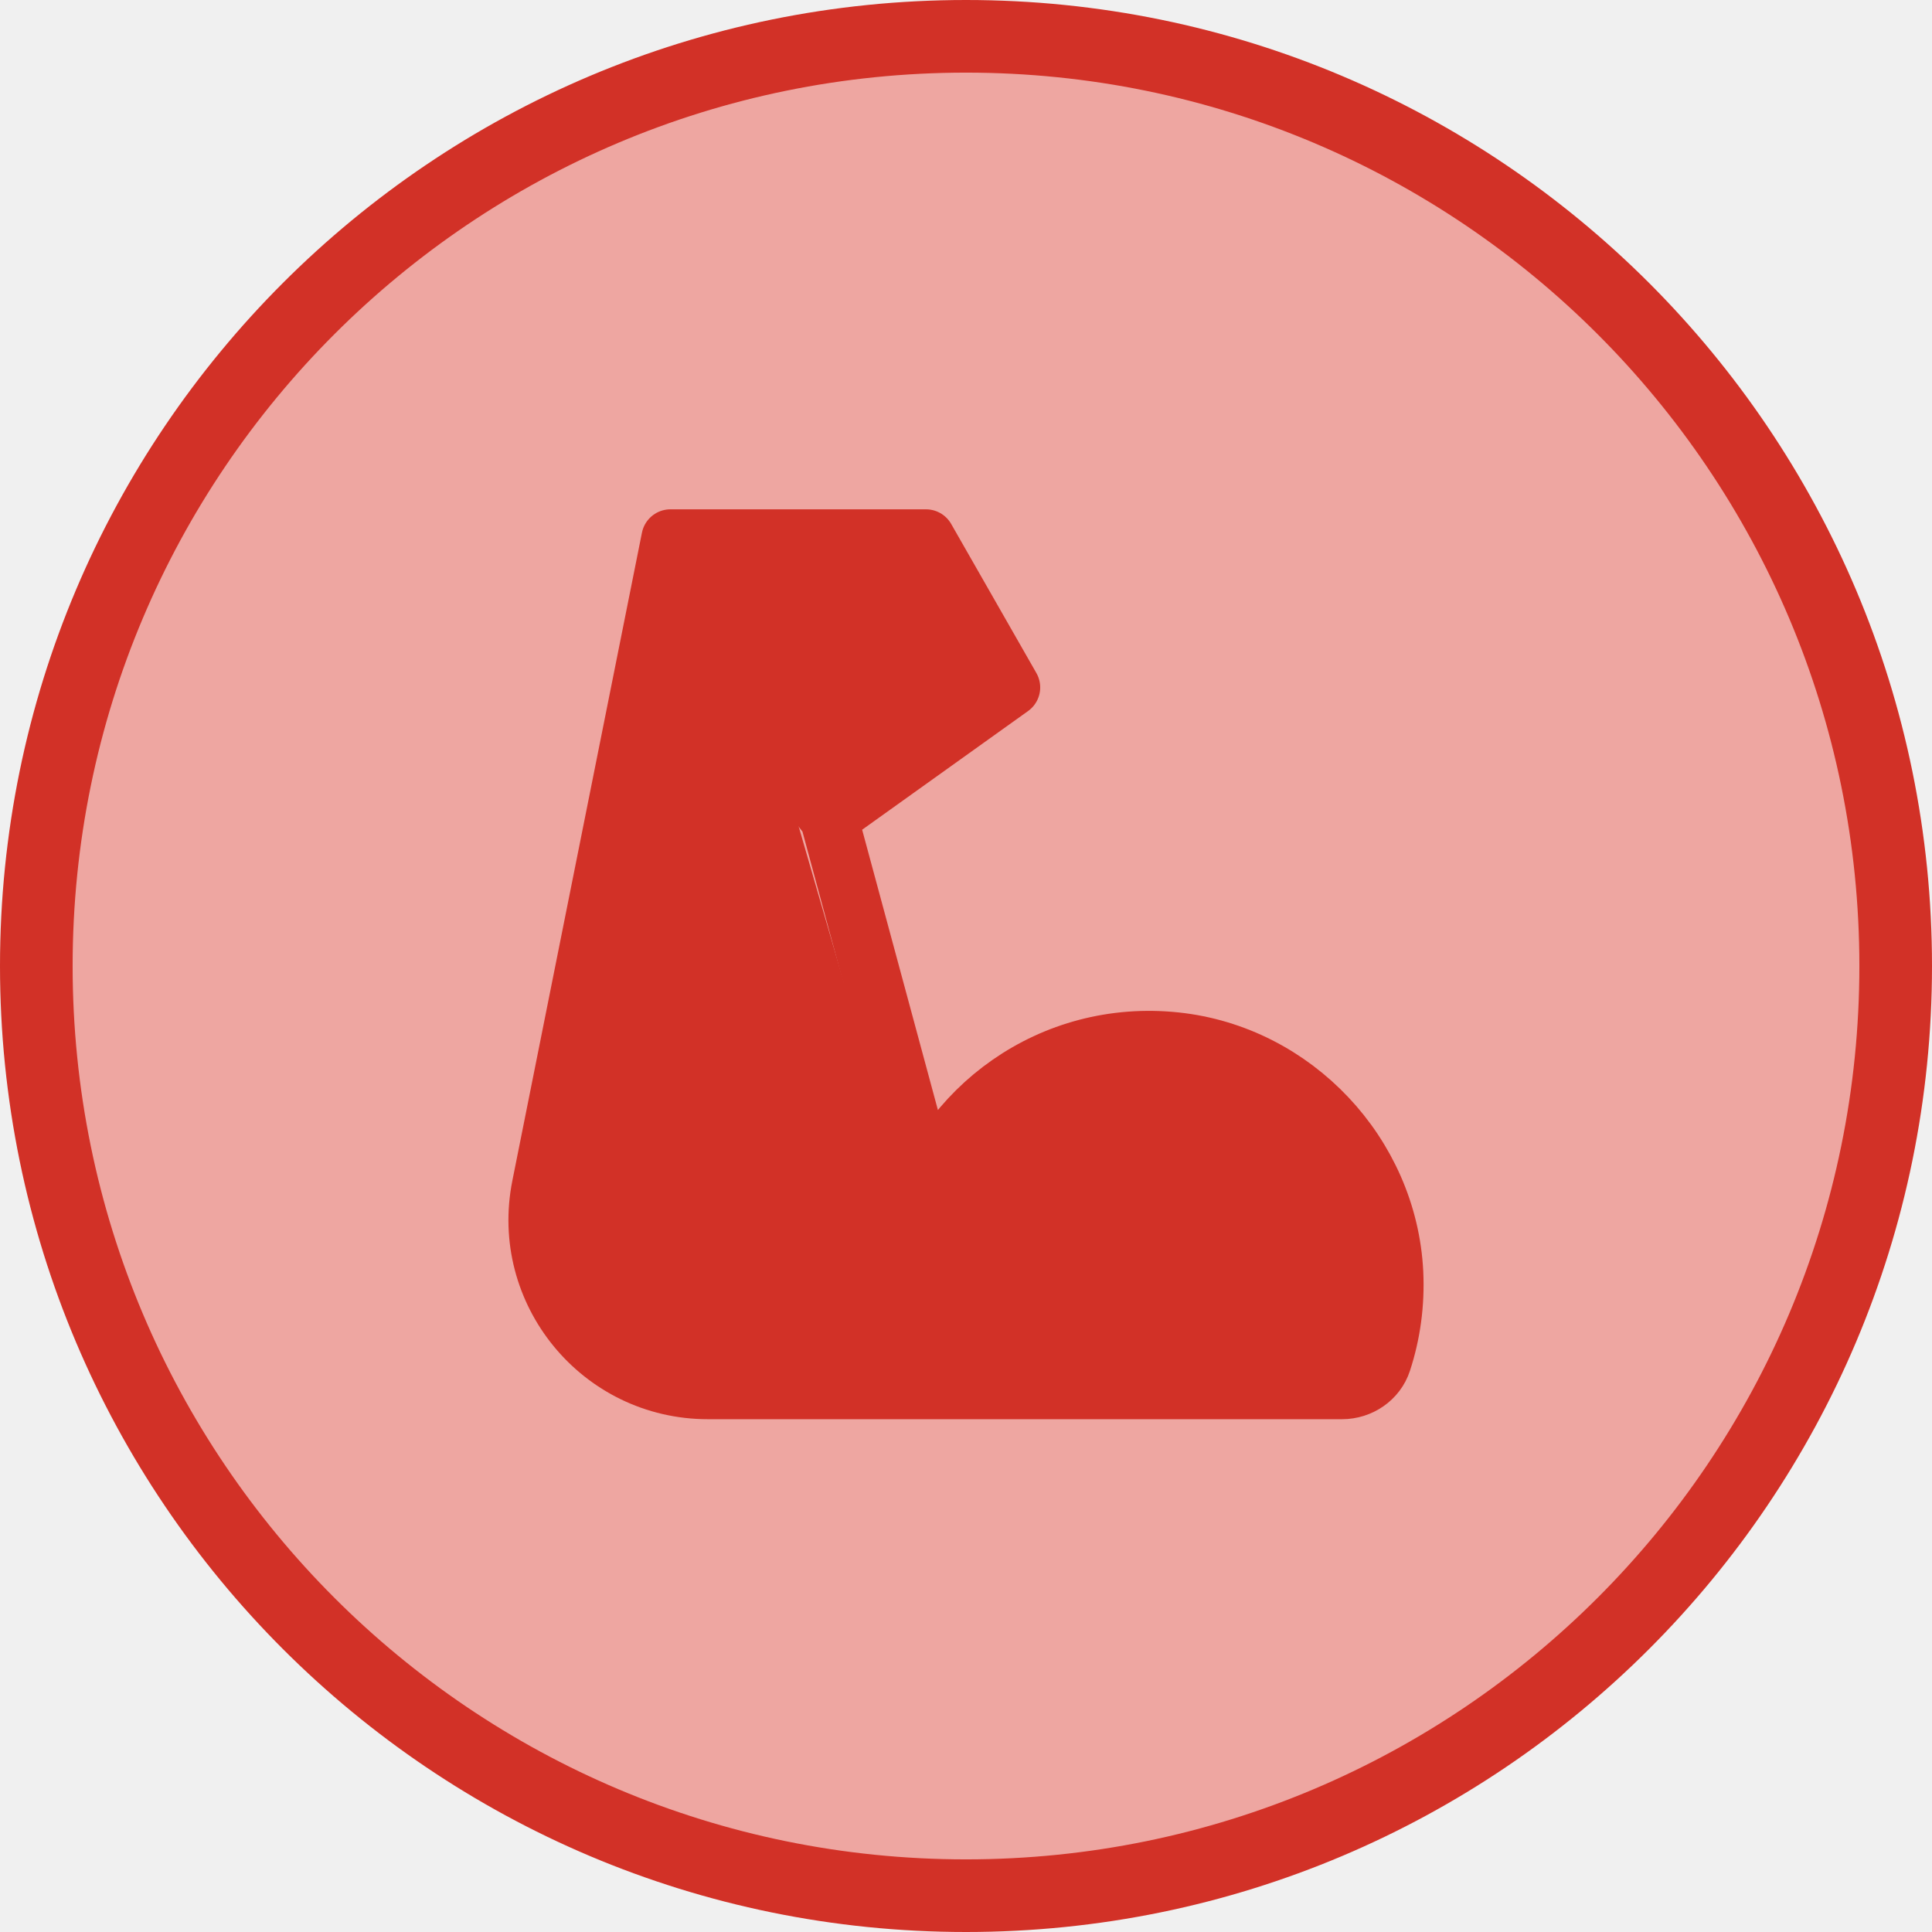
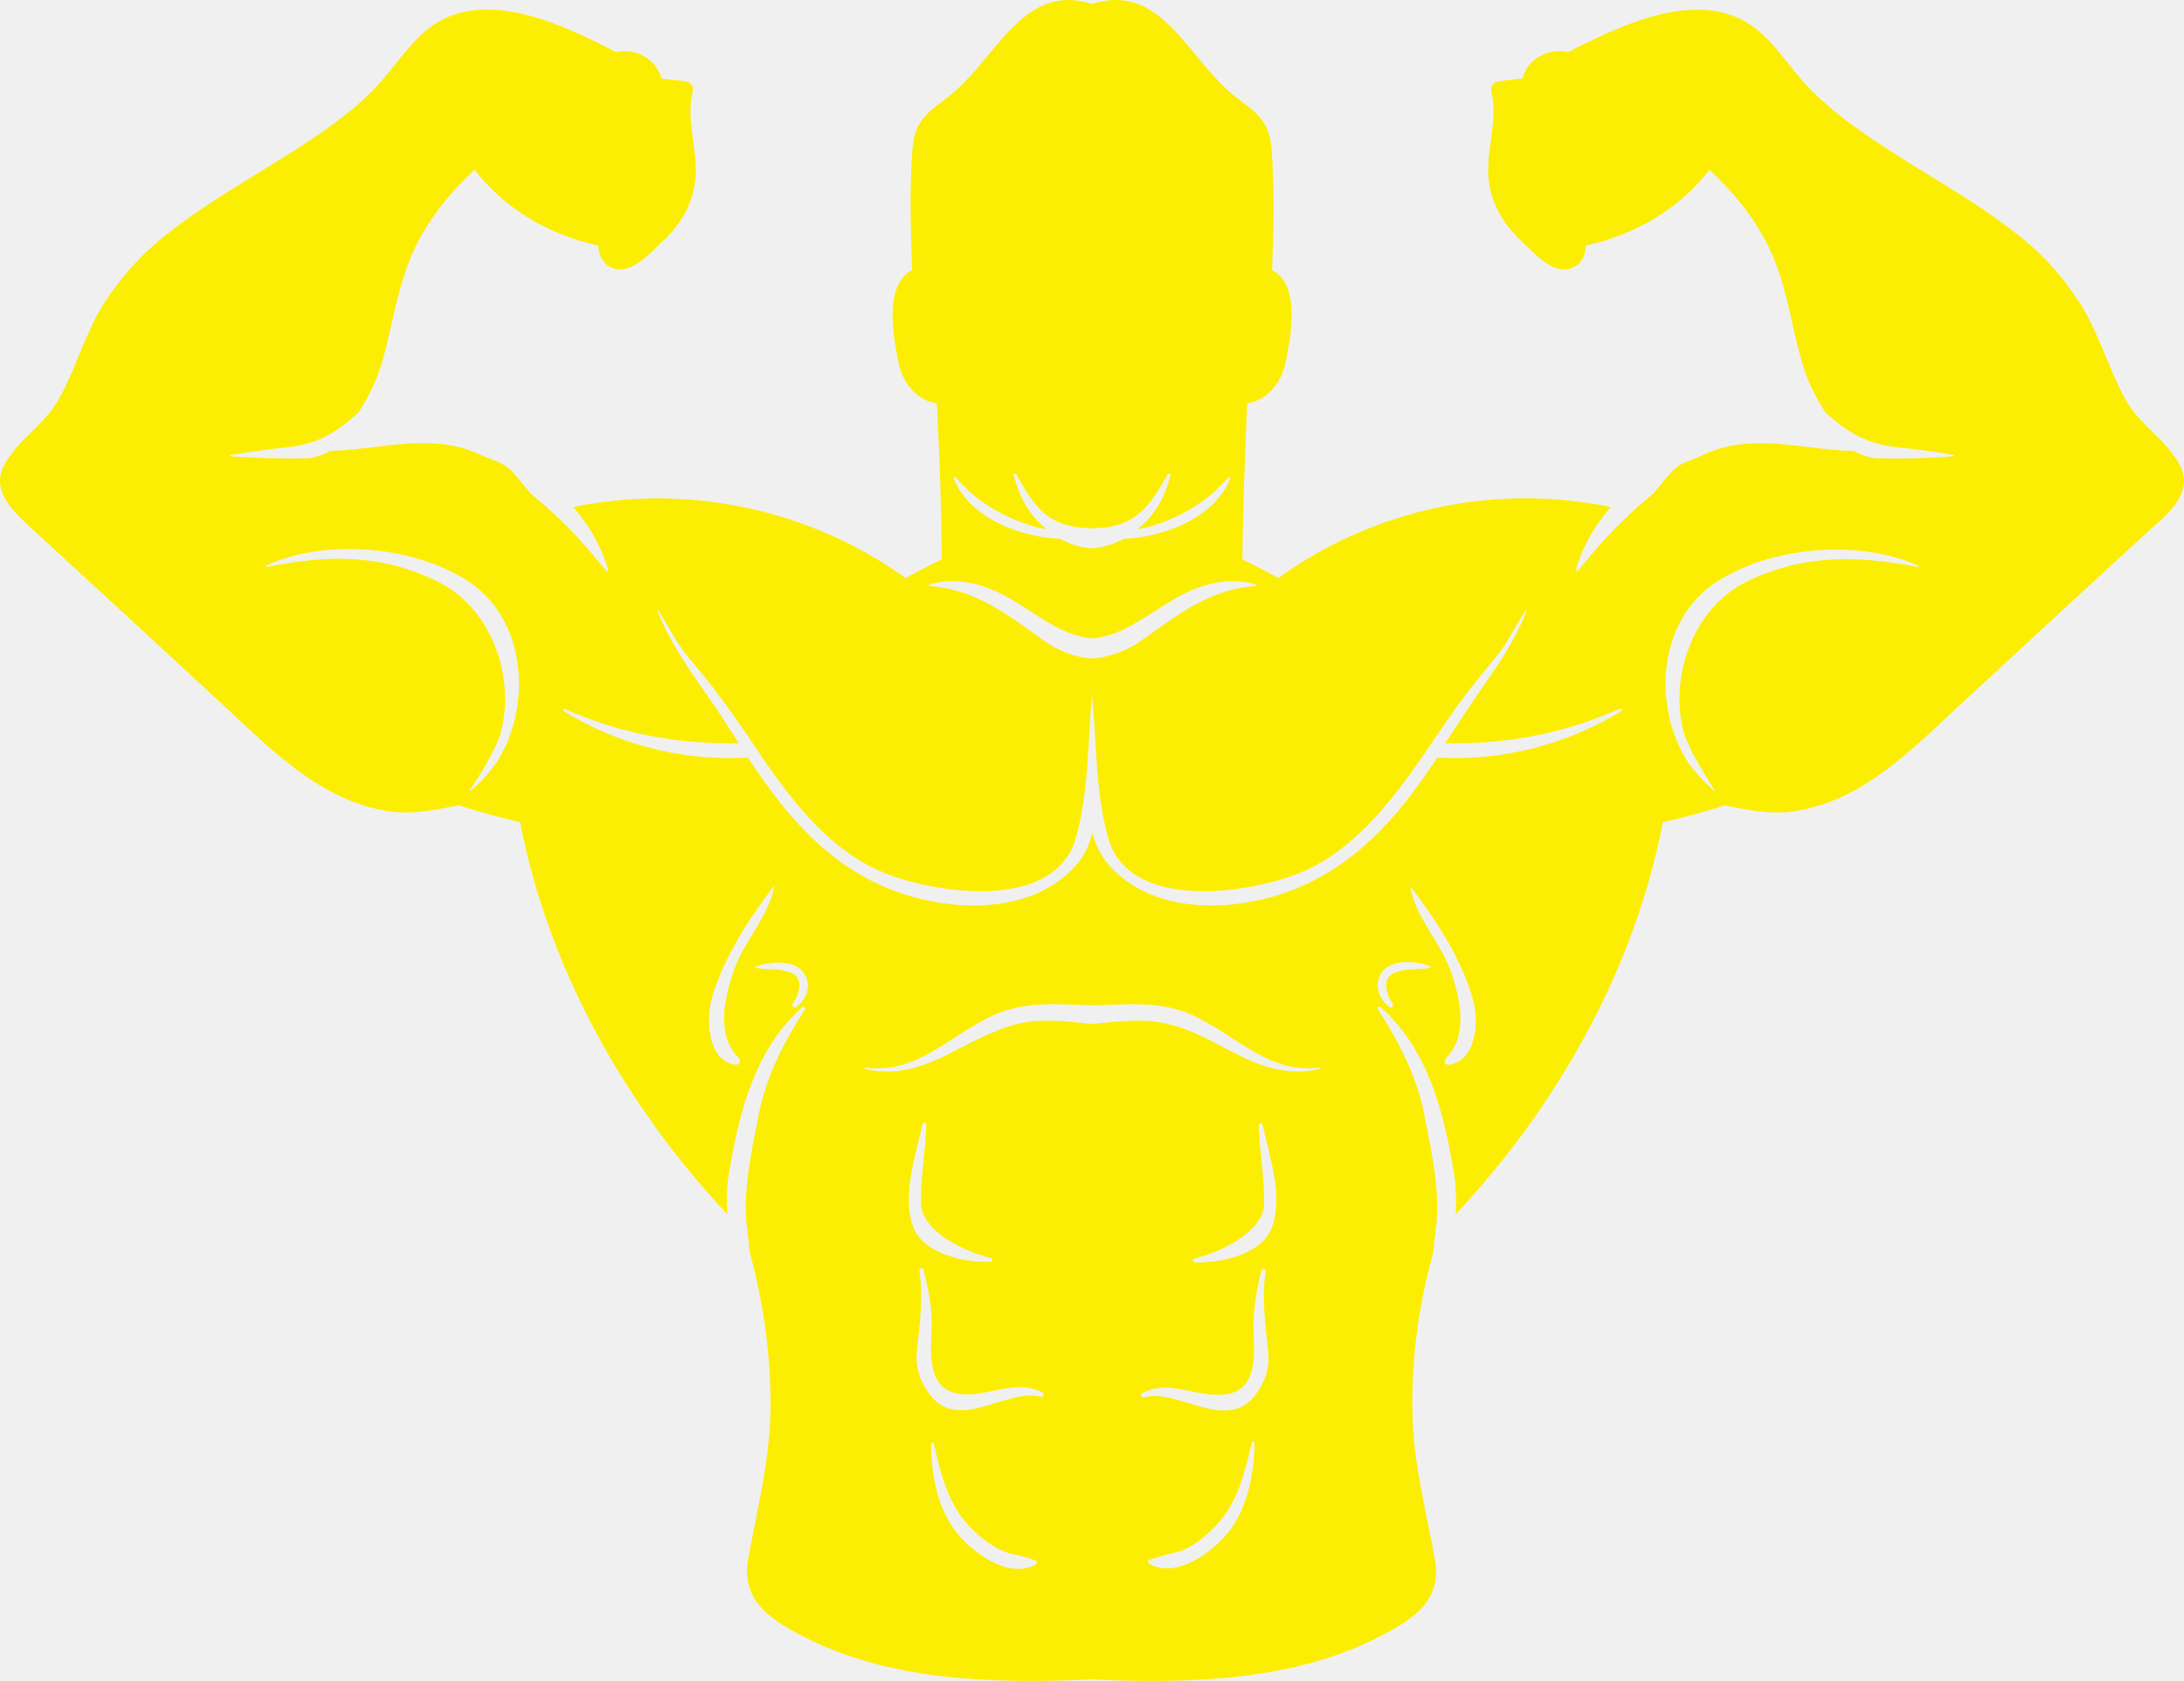
- <svg xmlns="http://www.w3.org/2000/svg" width="133" height="133" viewBox="0 0 133 133" fill="none">
-   <circle cx="66.5" cy="66.5" r="64" fill="#EEA6A1" stroke="#D23127" stroke-width="5" />
-   <mask id="mask0_16_45" style="mask-type:luminance" maskUnits="userSpaceOnUse" x="34" y="35" width="64" height="63">
-     <path d="M62.821 83.971C64.946 76.275 72.379 70.778 80.94 71.687C89.09 72.552 95.57 79.427 95.98 87.607C96.082 89.762 95.789 91.829 95.159 93.749C94.778 94.922 93.634 95.699 92.388 95.699H48.73C41.33 95.699 35.78 88.927 37.232 81.671L46.153 37.062H63.744L69.608 47.323L57.045 56.309L53.483 51.721" fill="white" />
-     <path d="M62.821 83.971C64.946 76.275 72.379 70.778 80.94 71.687C89.09 72.552 95.57 79.427 95.98 87.607C96.082 89.762 95.789 91.829 95.159 93.749C94.778 94.922 93.634 95.699 92.388 95.699H48.73C41.33 95.699 35.78 88.927 37.232 81.671L46.153 37.062H63.744L69.608 47.323L57.045 56.309L53.483 51.721M57.06 56.309L63.744 81.039" stroke="white" stroke-width="4" stroke-miterlimit="2" stroke-linecap="round" stroke-linejoin="round" />
-   </mask>
-   <g mask="url(#mask0_16_45)">
-     <path d="M31.482 31.198H101.846V101.562H31.482V31.198Z" fill="#D23127" />
-   </g>
+ <svg xmlns="http://www.w3.org/2000/svg" width="1202" height="925" viewBox="0 0 1202 925" fill="none">
+   <path d="M1200.17 256.886C1192.88 242.022 1177.14 233.86 1169.28 218.996C1160.24 202.09 1155 182.853 1144.5 166.531C1136.64 154.289 1127.02 142.922 1115.94 133.595C1091.17 112.609 1062.32 97.745 1035.22 79.674C1020.07 69.763 1004.91 58.688 992.673 45.28C982.765 34.204 973.731 19.048 960.325 11.761C930.892 -4.852 891.55 14.093 862.99 28.666C851.916 26.335 840.551 32.456 837.928 43.24C833.557 43.531 829.477 44.114 825.105 44.697C822.191 44.989 820.151 47.32 820.734 50.235C825.105 67.723 816.363 85.211 819.86 102.699C822.191 114.941 828.894 124.851 837.928 133.304C844.339 139.133 853.956 150.5 863.865 147.877C870.276 146.128 872.316 140.882 872.899 135.053C899.127 129.515 924.48 114.941 940.8 93.373C953.623 105.323 964.988 119.022 972.857 134.761C983.056 155.164 985.388 176.733 991.508 198.593C994.422 209.086 999.085 218.413 1004.62 226.865C1016.57 237.941 1027.64 244.353 1043.96 246.102C1054.45 247.268 1065.24 248.434 1075.44 250.474C1075.73 250.474 1075.73 251.057 1075.44 251.057C1061.74 252.223 1048.04 252.514 1034.64 252.223C1029.39 252.223 1024.73 250.474 1020.36 248.142C994.713 247.851 969.651 239.107 944.006 247.559C940.8 248.725 937.594 250.183 934.389 251.64C932.057 252.514 929.726 253.68 927.103 254.555C923.023 256.304 920.109 259.218 917.486 262.424C913.989 266.505 911.075 270.877 906.995 274.083C892.716 285.742 880.184 299.441 868.527 314.014C868.236 314.597 867.362 314.014 867.362 313.431C871.15 300.024 877.853 288.948 886.596 279.038C823.066 265.922 756.33 279.912 703.583 318.095C697.171 314.597 690.468 311.1 683.766 307.893C684.057 279.038 685.223 250.474 686.389 221.91C696.588 220.744 705.04 211.126 707.371 200.05C710.285 186.06 716.114 157.496 700.377 148.752H700.086C700.96 126.308 701.542 103.865 699.794 81.714C698.337 61.894 685.806 59.854 673.275 47.32C650.835 25.46 636.264 -8.933 601.002 2.143C566.031 -8.933 551.169 25.46 528.729 47.32C515.907 59.854 503.667 61.894 502.21 81.714C500.461 103.865 501.336 126.6 501.919 148.752H501.627C486.182 157.496 491.719 185.768 494.633 200.05C496.964 211.126 505.124 220.744 515.615 221.91C517.072 250.474 518.238 279.33 518.238 307.893C511.536 311.1 504.833 314.597 498.421 318.095C445.674 280.204 378.939 265.922 315.409 279.038C324.151 288.948 330.854 300.315 334.642 313.431C334.934 314.014 334.059 314.597 333.477 314.014C321.82 299.441 309.58 286.033 295.009 274.083C290.929 270.877 288.015 266.505 284.518 262.424C281.895 259.218 278.689 256.304 274.901 254.555C272.569 253.68 270.238 252.514 267.615 251.64C264.41 250.183 261.204 249.017 257.998 247.559C232.353 239.107 207.291 247.559 181.646 248.142C177.274 250.474 172.612 252.223 167.366 252.223C153.669 252.514 139.972 251.932 126.567 251.057C126.276 251.057 126.276 250.766 126.567 250.474C137.058 248.725 147.549 247.268 158.04 246.102C174.36 244.645 185.434 237.941 197.382 226.865C202.919 218.413 207.291 209.377 210.496 198.593C216.616 176.733 218.948 155.455 229.148 134.761C237.016 119.022 248.381 105.323 261.204 93.373C277.524 114.941 302.877 129.515 329.105 135.053C329.688 140.59 332.019 146.128 338.139 147.877C348.048 150.5 357.956 139.133 364.076 133.304C373.401 124.851 379.813 114.941 382.144 102.699C385.641 85.211 376.899 68.015 381.27 50.235C382.144 47.32 379.813 44.989 376.899 44.697C372.527 44.114 368.447 43.823 364.076 43.24C361.162 32.456 350.088 26.335 339.014 28.666C310.454 13.802 271.112 -4.852 241.679 11.761C228.273 19.339 219.239 34.204 209.331 45.28C197.091 58.979 181.937 69.763 166.783 79.674C139.681 97.453 110.83 112.609 86.059 133.595C74.985 143.214 65.368 154.289 57.5 166.531C47.009 182.853 42.054 202.09 32.729 218.996C24.861 233.86 9.124 242.022 1.838 256.886C-4.864 270.585 8.25 282.536 17.284 290.697C51.963 322.467 86.642 354.528 121.321 386.59C148.132 411.365 175.817 440.512 213.411 446.341C226.525 448.381 239.639 445.758 252.461 443.135C263.535 446.633 274.901 449.839 286.266 452.462C301.712 532.907 343.968 608.106 400.212 668.149C399.921 660.862 399.921 653.867 401.086 646.289C406.623 612.77 415.075 577.793 441.594 554.185C442.177 553.602 443.343 554.476 443.051 555.35C431.103 574.004 421.778 592.075 417.406 613.936C413.618 634.047 408.372 656.199 411.286 676.893C411.869 680.682 412.16 684.763 412.452 688.552C420.029 715.95 424.109 744.514 424.109 773.952C423.817 802.516 417.115 829.331 411.869 857.021C407.498 880.338 423.234 890.831 441.885 900.449C489.096 924.933 545.049 926.39 597.214 924.35C598.379 924.35 599.253 924.35 600.419 924.058C600.419 924.058 600.419 924.058 600.71 924.058C600.71 924.058 600.711 924.058 601.002 924.058C602.168 924.058 603.042 924.058 604.208 924.35C656.081 926.39 712.325 924.933 759.535 900.449C778.186 890.831 794.215 880.63 789.552 857.021C784.306 829.04 777.312 802.516 777.312 773.952C777.021 744.514 781.392 715.95 788.969 688.552C789.261 684.763 789.552 680.682 790.135 676.893C793.049 656.199 787.803 634.047 784.015 613.936C779.644 592.075 770.318 574.004 758.37 555.35C757.787 554.476 758.953 553.602 759.827 554.185C786.347 577.793 794.797 612.77 800.335 646.289C801.5 653.867 801.5 661.154 801.209 668.149C857.453 608.106 899.709 532.907 915.155 452.462C926.52 449.839 937.886 446.924 948.96 443.135C961.782 445.758 974.896 448.381 988.01 446.341C1025.9 440.512 1053.29 411.365 1080.1 386.59C1114.78 354.528 1149.46 322.467 1184.14 290.697C1193.75 282.536 1206.87 270.877 1200.17 256.886ZM280.438 405.244C279.563 407.576 278.689 409.908 277.524 411.948C276.358 414.571 274.901 417.194 273.152 419.817C272.861 420.109 272.861 420.4 272.569 420.4C268.781 425.938 264.118 430.893 258.873 435.265C258.873 435.265 258.581 435.265 258.581 434.974C264.701 425.355 271.112 415.445 275.192 404.661C284.226 373.474 270.821 334.709 241.096 320.135C209.914 304.687 180.189 305.27 146.966 311.974C146.384 311.974 146.092 311.391 146.675 311.1C179.314 296.235 227.69 300.315 257.707 319.844C285.392 338.206 291.512 375.514 280.438 405.244ZM526.106 262.716C537.472 276.706 556.997 287.782 575.94 291.28C566.323 283.41 561.369 274.083 557.872 261.55C557.58 260.676 558.746 260.093 559.329 260.967C565.449 272.043 572.151 283.993 585.265 288.365C590.802 290.114 596.048 290.697 601.002 290.697C606.248 290.697 611.202 290.114 616.739 288.365C629.561 283.993 636.264 272.334 642.675 260.967C643.258 260.093 644.424 260.676 644.132 261.55C640.927 274.083 635.681 283.41 626.064 291.28C645.007 287.782 664.532 276.706 675.897 262.716C676.48 262.133 677.355 263.007 677.063 263.59C668.029 285.159 641.218 295.36 618.487 296.526C613.242 299.441 607.122 301.19 601.002 301.773C594.882 301.481 588.762 299.441 583.517 296.526C560.786 295.36 533.975 285.159 524.941 263.59C524.649 263.007 525.524 262.133 526.106 262.716ZM511.535 321.593C527.272 316.929 543.3 321.884 556.997 330.045C572.734 339.372 584.682 349.865 601.293 351.322C617.613 349.865 629.853 339.372 645.589 330.045C659.286 321.884 675.314 316.929 691.051 321.593C691.343 321.593 691.343 322.175 691.051 322.467C665.989 324.216 648.795 337.915 628.979 351.905C620.527 358.026 611.202 361.524 601.293 362.398C591.385 361.815 582.06 358.026 573.608 351.905C554.083 337.915 536.598 324.216 511.535 322.467C511.244 322.175 510.953 321.593 511.535 321.593ZM405.166 585.955C389.721 584.206 388.555 562.346 391.47 550.395C397.298 528.535 412.16 505.509 425.857 487.73H426.149C422.943 504.635 409.538 517.751 404.001 533.782C398.755 548.647 393.801 569.924 406.623 582.166C407.789 583.623 407.206 585.955 405.166 585.955ZM438.097 554.185C436.931 555.059 435.474 553.31 436.349 552.436C440.137 546.606 443.051 536.988 433.726 534.656C427.897 532.907 421.777 533.782 415.657 532.616C415.366 532.616 415.366 532.033 415.657 532.033C423.234 529.118 437.223 527.661 442.468 535.531C446.84 541.943 444.217 550.104 438.097 554.185ZM507.747 618.599C508.039 617.433 509.787 617.725 509.787 618.891C509.495 633.173 506.581 647.746 506.873 662.028C507.164 678.059 531.935 689.135 545.34 692.341C546.506 692.632 546.215 694.381 545.049 694.381C531.935 694.964 509.204 690.3 503.084 676.31C495.799 659.696 503.959 635.504 507.747 618.599ZM570.111 860.81C555.831 868.971 537.472 855.855 528.147 845.362C516.198 831.954 512.41 811.843 512.41 794.646C512.41 793.772 513.575 793.772 513.867 794.355C517.655 810.386 521.735 827.874 533.683 840.115C539.803 846.236 546.797 852.066 555.249 854.689C560.494 856.146 565.449 856.729 570.403 859.061C570.986 859.061 570.694 860.227 570.111 860.81ZM573.025 768.706C554.083 763.459 527.855 788.525 511.827 767.54C506.581 760.544 503.958 753.549 504.541 744.805C505.998 729.357 508.33 714.784 505.998 699.336C505.707 697.879 507.747 697.296 508.33 698.753C510.953 709.537 513.284 720.322 512.701 731.398C512.41 743.348 510.078 763.168 526.106 766.665C542.426 770.163 557.872 757.921 573.9 766.374C575.065 767.248 574.191 769.288 573.025 768.706ZM674.44 845.07C665.115 855.563 646.755 868.679 632.475 860.518C631.601 860.227 631.601 858.769 632.475 858.478C637.43 856.438 642.675 855.563 647.63 854.106C656.081 851.774 663.075 845.945 669.195 839.532C681.143 827.291 685.223 809.803 689.011 793.772C689.303 792.897 690.469 793.189 690.469 794.063C690.177 811.843 686.389 831.663 674.44 845.07ZM690.76 767.831C674.732 788.525 648.504 763.751 629.561 768.997C628.104 769.288 627.23 767.54 628.687 766.665C644.424 758.213 660.161 770.454 676.48 766.957C692.508 763.459 690.177 743.639 689.886 731.689C689.594 720.613 691.634 709.829 694.257 699.045C694.549 697.587 696.588 698.17 696.588 699.627C694.257 715.075 696.588 729.649 698.045 745.097C698.628 753.841 696.005 760.836 690.76 767.831ZM699.503 676.601C693.674 690.592 670.652 695.255 657.538 694.672C656.372 694.672 656.081 692.924 657.246 692.632C670.652 689.426 695.423 678.35 695.714 662.319C696.006 648.037 693.091 633.464 692.8 619.182C692.8 618.016 694.548 617.725 694.84 618.891C698.628 635.504 706.788 659.696 699.503 676.601ZM726.314 588.286C708.245 592.658 691.926 586.246 676.189 577.793C665.406 571.964 654.915 566.426 642.967 563.512C630.144 560.305 614.99 562.054 601.293 563.512C587.597 562.054 572.443 560.305 559.62 563.512C547.672 566.718 537.18 572.256 526.398 577.793C510.661 586.246 494.342 592.658 476.273 588.286C475.691 587.995 475.982 587.121 476.565 587.412C505.124 591.493 523.484 568.758 547.672 558.265C565.157 550.687 583.225 552.727 601.585 553.31C619.944 552.727 638.013 550.687 655.498 558.265C679.395 568.758 698.046 591.493 726.605 587.412C726.605 587.121 727.188 587.995 726.314 588.286ZM787.221 532.616C781.101 533.782 774.981 532.907 769.152 534.656C759.827 537.279 762.741 546.606 766.53 552.436C767.112 553.602 765.947 555.059 764.781 554.185C758.661 549.812 756.038 541.651 760.41 535.239C765.655 527.369 779.935 528.827 787.221 531.741C787.221 532.033 787.512 532.616 787.221 532.616ZM797.129 585.955C795.38 586.246 794.506 583.623 795.672 582.457C808.494 569.924 803.54 548.647 798.295 534.073C792.466 518.042 779.061 504.926 776.147 488.021C776.147 488.021 776.147 487.73 776.438 488.021C790.135 505.801 804.998 528.535 810.826 550.687C814.032 562.054 812.574 584.206 797.129 585.955ZM892.424 391.254C862.116 409.908 826.271 418.943 791.009 416.903C787.803 421.858 784.598 426.521 781.101 431.185C760.41 460.332 735.056 483.649 700.086 493.559C669.778 502.012 632.184 500.846 610.036 475.779C605.665 470.533 602.751 464.704 601.293 458.291C599.545 464.704 596.922 470.824 592.551 475.779C570.694 500.846 532.809 502.012 502.501 493.559C467.531 483.941 442.177 460.332 421.486 431.185C417.989 426.521 414.783 421.566 411.578 416.903C376.024 418.943 340.179 409.908 310.163 391.254C309.58 390.671 310.163 389.796 310.746 390.088C341.636 403.787 373.11 409.616 406.623 409.033C400.504 399.415 394.384 389.796 387.681 380.469C377.773 366.187 368.739 353.071 362.036 336.749C361.745 336.457 362.619 336.166 362.619 336.457C368.156 344.91 372.236 353.946 378.938 361.815C384.184 368.228 389.721 374.64 394.675 381.344C403.126 392.419 410.703 403.787 418.572 415.445C436.64 441.969 458.496 470.242 489.97 481.609C518.529 492.102 581.185 500.846 592.259 460.623C599.254 435.265 598.671 408.159 601.002 381.927C603.625 408.159 602.751 434.974 609.745 460.623C620.819 500.846 683.474 492.102 712.034 481.609C743.507 470.242 765.073 441.969 783.432 415.445C791.301 404.078 798.877 392.419 807.329 381.344C812.574 374.64 817.82 368.228 823.066 361.815C829.768 353.946 833.557 344.91 839.385 336.457C839.677 336.166 840.26 336.457 839.968 336.749C833.557 353.071 824.231 366.187 814.323 380.469C807.912 389.796 801.792 399.415 795.38 409.033C828.894 409.616 860.368 403.787 891.258 390.088C892.424 389.796 893.298 390.962 892.424 391.254ZM1055.33 311.974C1022.11 305.562 992.09 304.979 961.2 320.135C931.475 334.709 918.069 373.474 927.103 404.661C931.183 415.154 937.594 425.064 943.714 434.974C943.714 435.265 943.714 435.265 943.423 435.265C938.177 430.602 933.514 425.647 929.726 420.4C929.435 420.4 929.143 420.109 929.143 419.817C927.686 417.194 926.229 414.863 924.772 411.948C923.606 409.616 922.732 407.576 921.858 405.244C910.784 375.514 916.904 338.206 944.88 320.135C974.897 300.607 1023.27 296.526 1055.91 311.391C1056.2 311.391 1055.91 312.266 1055.33 311.974Z" fill="#FCEE03" />
</svg>
